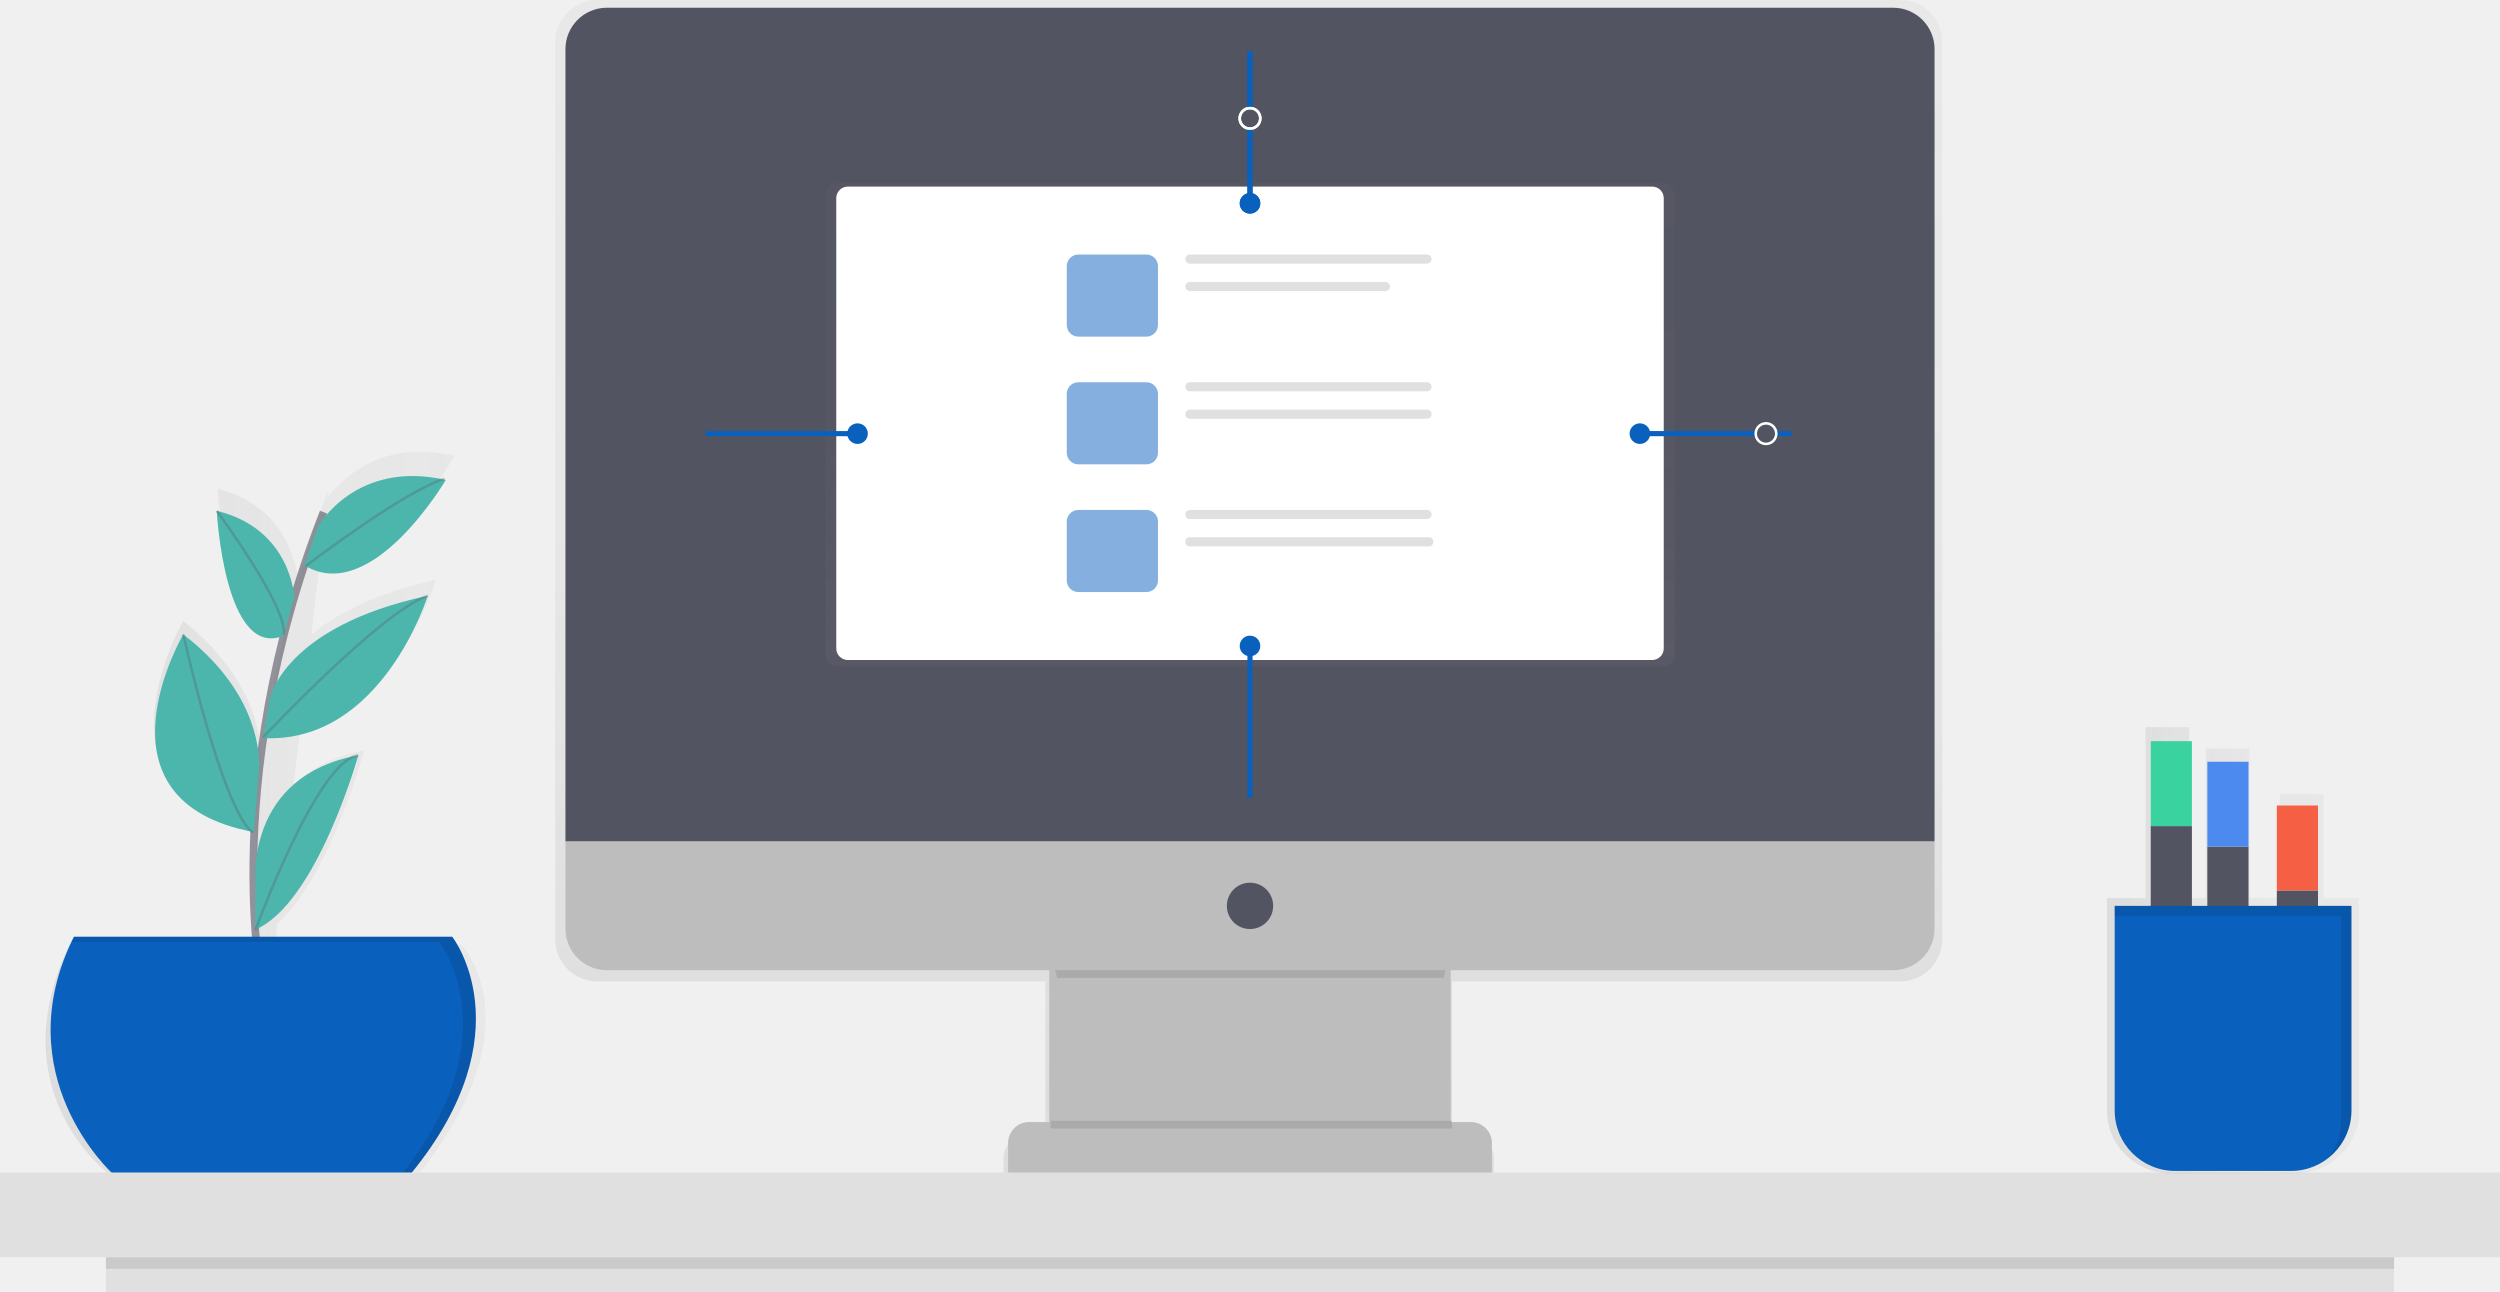
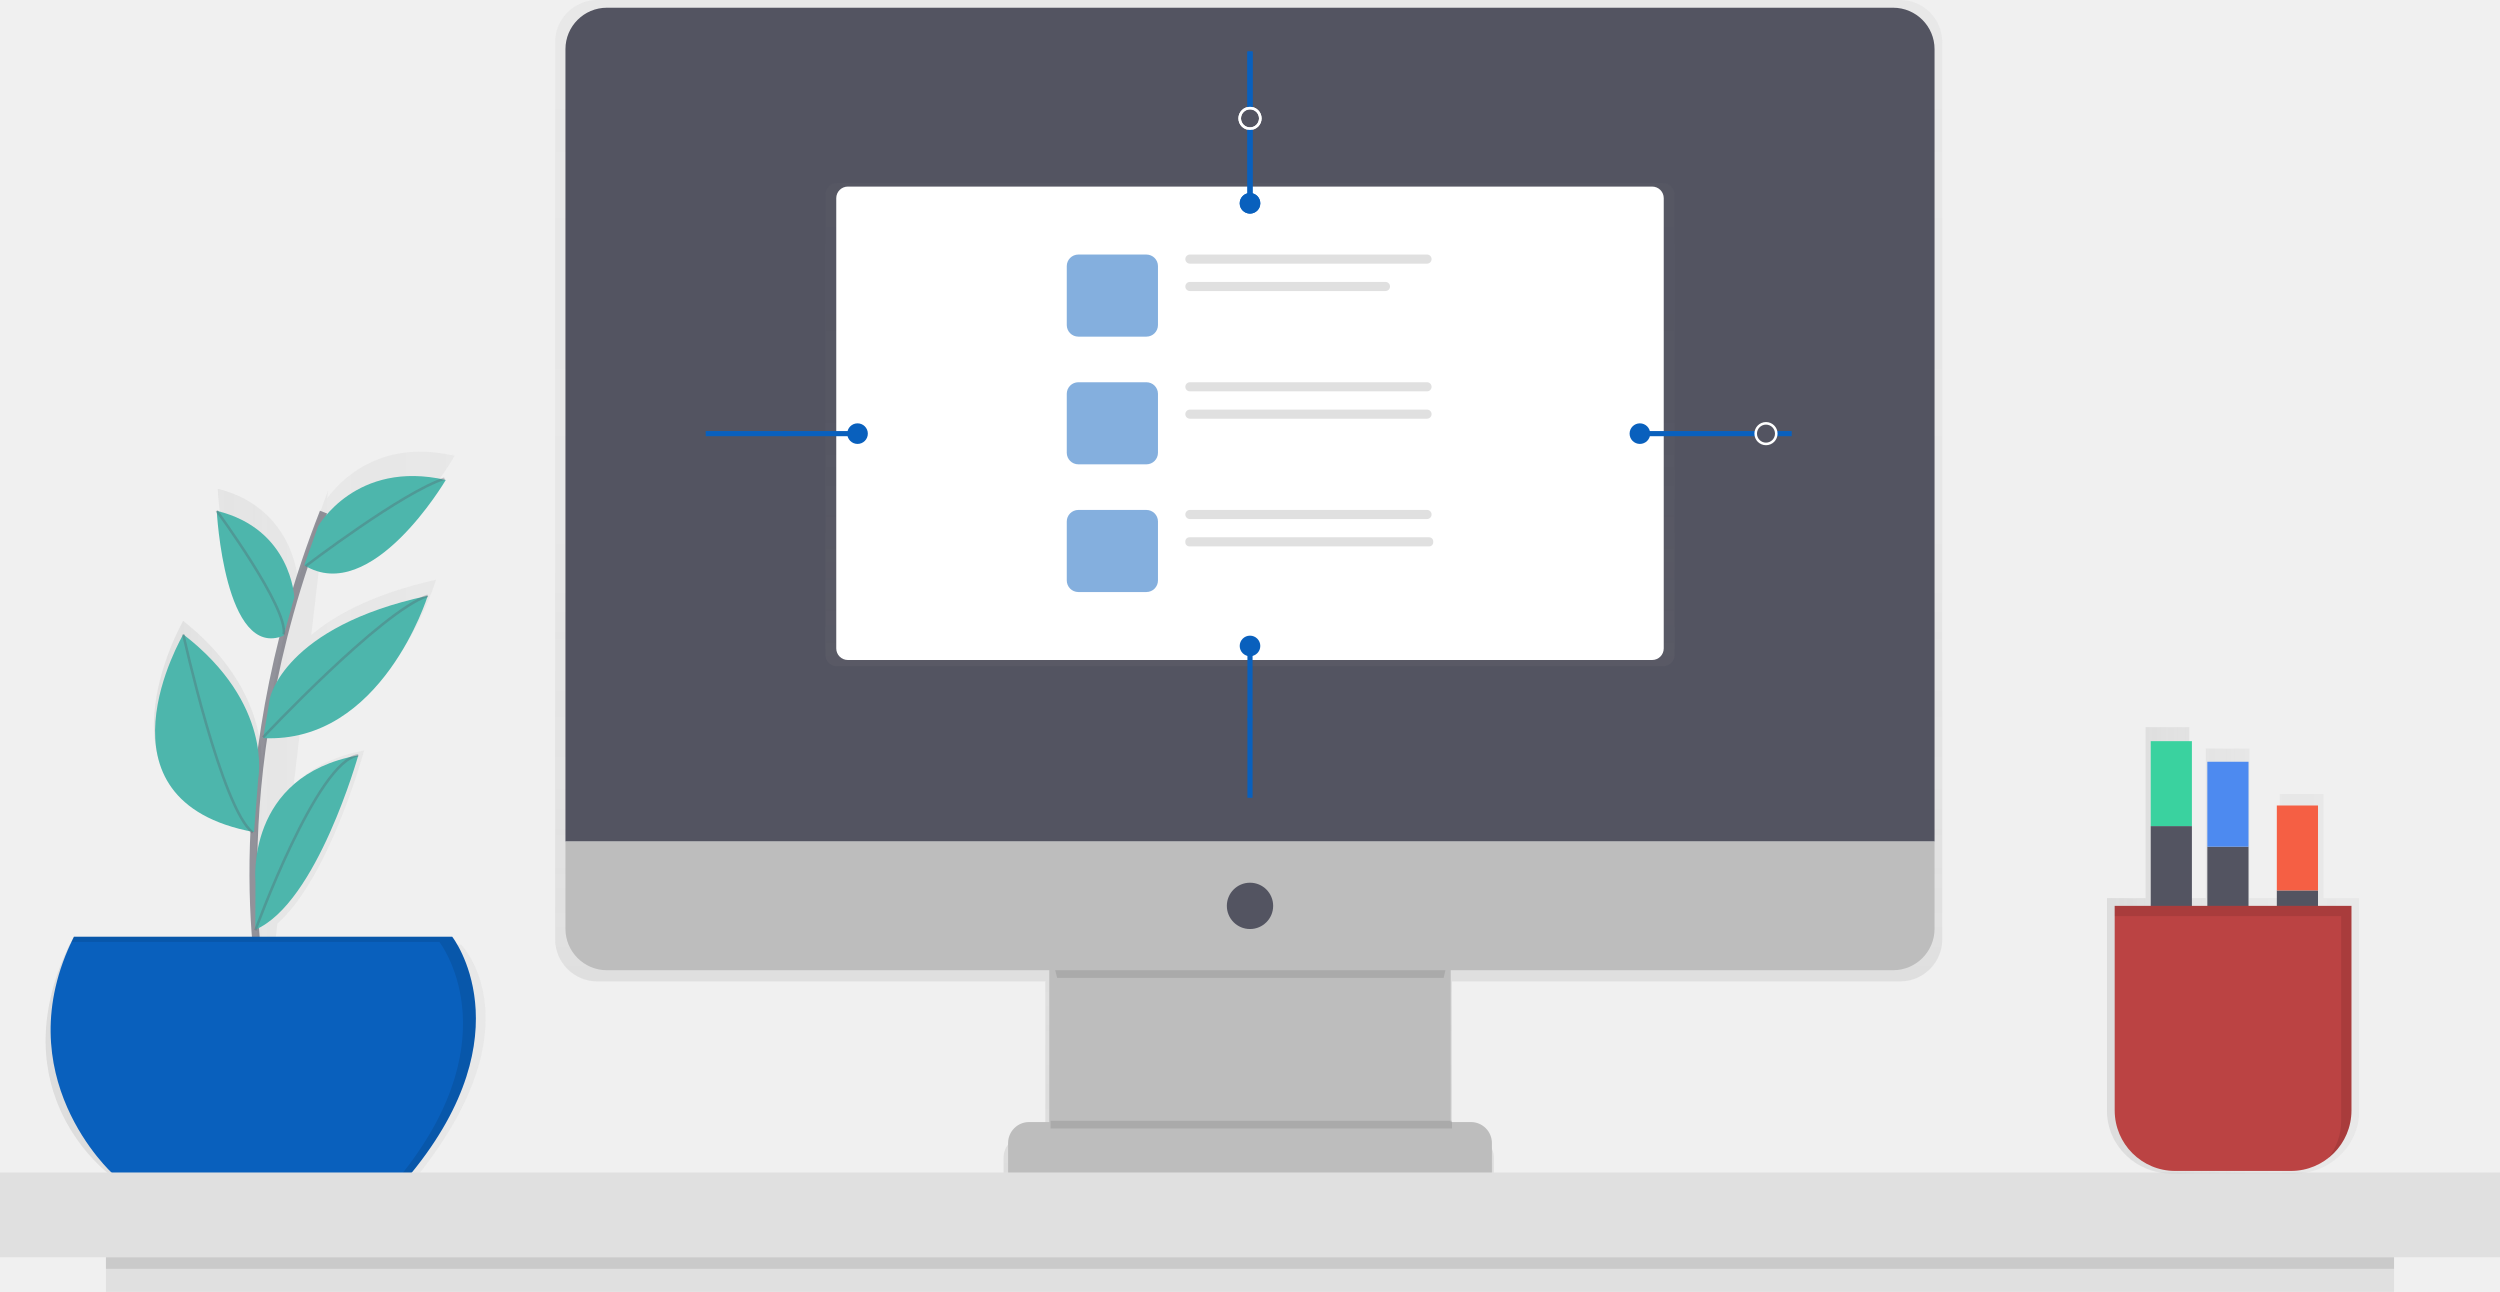
<svg xmlns="http://www.w3.org/2000/svg" xmlns:xlink="http://www.w3.org/1999/xlink" id="a622e68e-7a65-46e9-94a9-d455de519afc" data-name="Layer 1" width="971.44" height="502" viewBox="0 0 971.44 502">
  <defs>
    <linearGradient id="341b0e5e-a21f-44db-b85f-76180f33f0d3" x1="599.5" y1="668.05" x2="599.5" y2="199" gradientUnits="userSpaceOnUse">
      <stop offset="0" stop-color="gray" stop-opacity="0.25" />
      <stop offset="0.54" stop-color="gray" stop-opacity="0.12" />
      <stop offset="1" stop-color="gray" stop-opacity="0.1" />
    </linearGradient>
    <linearGradient id="9c19d1ba-0c1d-4cca-8c15-e6f3831a5e67" x1="485.72" y1="258.88" x2="485.72" y2="71.12" xlink:href="#341b0e5e-a21f-44db-b85f-76180f33f0d3" />
    <linearGradient id="fe76f7c7-2126-4e48-920d-21143a22d340" x1="132" y1="515" x2="303" y2="515" xlink:href="#341b0e5e-a21f-44db-b85f-76180f33f0d3" />
    <linearGradient id="2cf89a04-5a05-413b-983a-d2bc296cbb5e" x1="933" y1="568.28" x2="1031" y2="568.28" xlink:href="#341b0e5e-a21f-44db-b85f-76180f33f0d3" />
  </defs>
  <g opacity="0.7">
    <path d="M852.69,199H346.31A16.37,16.37,0,0,0,330,215.42V563.94a16.37,16.37,0,0,0,16.31,16.42H520.47v60.16h-7.94a8.3,8.3,0,0,0-8.27,8.33v12.07h16.21v7.14H678.53v-7.14h16.21V648.85a8.3,8.3,0,0,0-8.27-8.33H679V640h-.51V580.36H852.69A16.37,16.37,0,0,0,869,563.94V215.42A16.37,16.37,0,0,0,852.69,199Z" transform="translate(-114.28 -199)" fill="url(#341b0e5e-a21f-44db-b85f-76180f33f0d3)" />
  </g>
  <rect x="407.72" y="371" width="156" height="92" fill="#bdbdbd" />
  <g opacity="0.1">
    <path d="M525.07,579H675.24c1.81-7.87,3.26-13,3.26-13h-157S523.11,571.11,525.07,579Z" transform="translate(-114.28 -199)" />
  </g>
  <path d="M235.82,3h499.8a16.1,16.1,0,0,1,16.1,16.1V327a0,0,0,0,1,0,0h-532a0,0,0,0,1,0,0V19.1A16.1,16.1,0,0,1,235.82,3Z" fill="#535461" />
  <path d="M849.9,576H350.1A16.1,16.1,0,0,1,334,559.9V526H866v33.9A16.1,16.1,0,0,1,849.9,576Z" transform="translate(-114.28 -199)" fill="#bdbdbd" />
  <circle cx="485.72" cy="352" r="9" fill="#535461" />
  <path d="M399.89,436H571.55a8.17,8.17,0,0,1,8.17,8.17V456a0,0,0,0,1,0,0h-188a0,0,0,0,1,0,0V444.17A8.17,8.17,0,0,1,399.89,436Z" fill="#bdbdbd" />
  <g opacity="0.5">
    <rect x="320.72" y="71.12" width="330" height="187.76" rx="4.5" ry="4.5" fill="url(#9c19d1ba-0c1d-4cca-8c15-e6f3831a5e67)" />
  </g>
  <rect x="324.95" y="72.5" width="321.54" height="183.96" rx="4.5" ry="4.5" fill="#fff" />
  <g opacity="0.5">
    <rect x="414.52" y="98.91" width="35.44" height="31.9" rx="4.5" ry="4.5" fill="#0960bd" />
  </g>
  <rect x="460.59" y="98.91" width="95.69" height="3.54" rx="1.77" ry="1.77" fill="#e0e0e0" />
  <rect x="460.59" y="109.55" width="79.54" height="3.54" rx="1.77" ry="1.77" fill="#e0e0e0" />
  <g opacity="0.5">
    <rect x="414.52" y="148.53" width="35.44" height="31.9" rx="4.5" ry="4.5" fill="#0960bd" />
  </g>
  <rect x="460.59" y="148.53" width="95.69" height="3.54" rx="1.77" ry="1.77" fill="#e0e0e0" />
  <rect x="460.59" y="159.16" width="95.69" height="3.54" rx="1.77" ry="1.77" fill="#e0e0e0" />
  <g opacity="0.5">
    <rect x="414.52" y="198.15" width="35.44" height="31.9" rx="4.5" ry="4.5" fill="#0960bd" />
  </g>
  <rect x="460.59" y="198.15" width="95.69" height="3.54" rx="1.77" ry="1.77" fill="#e0e0e0" />
  <rect x="460.59" y="208.78" width="96.33" height="3.54" rx="1.59" ry="1.59" fill="#e0e0e0" />
  <line x1="485.72" y1="42" x2="485.72" y2="20" stroke="#0960bd" stroke-miterlimit="10" stroke-width="2" />
  <line x1="485.72" y1="79" x2="485.72" y2="50.13" stroke="#0960bd" stroke-miterlimit="10" stroke-width="2" />
  <circle cx="485.72" cy="79" r="4" fill="#0960bd" />
  <circle cx="485.72" cy="46" r="4" fill="none" stroke="#fff" stroke-miterlimit="10" />
  <line x1="485.72" y1="42" x2="485.72" y2="20" stroke="#0960bd" stroke-miterlimit="10" stroke-width="2" />
  <line x1="485.72" y1="79" x2="485.72" y2="50.13" stroke="#0960bd" stroke-miterlimit="10" stroke-width="2" />
  <circle cx="485.72" cy="79" r="4" fill="#0960bd" />
  <circle cx="485.72" cy="46" r="4" fill="none" stroke="#fff" stroke-miterlimit="10" />
  <line x1="485.72" y1="279" x2="485.72" y2="310" stroke="#0960bd" stroke-miterlimit="10" stroke-width="2" />
  <line x1="485.72" y1="251" x2="485.72" y2="279.87" stroke="#0960bd" stroke-miterlimit="10" stroke-width="2" />
  <circle cx="485.72" cy="251" r="4" fill="#0960bd" />
  <line x1="305.72" y1="168.5" x2="274.22" y2="168.5" stroke="#0960bd" stroke-miterlimit="10" stroke-width="2" />
  <line x1="333.22" y1="168.5" x2="304.35" y2="168.5" stroke="#0960bd" stroke-miterlimit="10" stroke-width="2" />
  <circle cx="333.22" cy="168.5" r="4" fill="#0960bd" />
  <g opacity="0.1">
    <rect x="408.22" y="435.5" width="156" height="3" />
  </g>
  <g opacity="0.7">
    <path d="M293.48,566.06H221.08l1-8.14c20.46-18.37,33.69-67.31,33.69-67.31a6.78,6.78,0,0,0-.87.18c-12,2.42-20.54,7.35-26.51,13.28l2.54-21.66c37.8-8.14,52.79-58.14,52.79-58.14-24.12,5.35-39.16,13.63-48.5,21.49l3.72-31.82c25.56,8.77,52-37.82,52-37.82l-1-.21.5-.32-.76.27c-28.25-6.09-43.35,10.06-48.25,16.77l.37-3.12q-1.12,3-2.18,5.88h0l0,.08q-3,8.13-5.49,16.06l0,0h0q-2.17,6.77-4.06,13.4l0-.06s-1.17-28.46-31.18-35.95c0,0,3.15,62.07,26.93,51.91h0c-2.2,9-4,17.66-5.56,26.07h0q-1.49,8.21-2.6,16l-.14.16.14-.12-.06.41v0h0q-1,7.07-1.7,13.78c.46-8.62-1.11-33.52-30.45-56.92,0,0-39,68.54,27.5,82,.15.13.3.26.44.38l-.1-.31.6.13.27-3.52a369.39,369.39,0,0,0,.23,44.1h0c.07,1,.14,2,.21,2.95H141.37c-27.94,57.79,15.52,89.46,15.52,89.46h120C323.49,596.66,293.48,566.06,293.48,566.06Zm-78-65.68h0v0Z" transform="translate(-114.28 -199)" fill="url(#fe76f7c7-2126-4e48-920d-21143a22d340)" />
  </g>
  <path d="M217,588s-19-83,23-190" transform="translate(-114.28 -199)" fill="none" stroke="#535461" stroke-miterlimit="10" stroke-width="3" opacity="0.6" />
  <path d="M143,563H290s29,37-16,92H158S116,617,143,563Z" transform="translate(-114.28 -199)" fill="#0960bd" />
  <path d="M237.89,403.5s14.61-26,49.61-18c0,0-28.93,49.26-55,33.13Z" transform="translate(-114.28 -199)" fill="#4db6ac" />
  <path d="M228.63,431.09S227.5,404.5,198.5,397.5c0,0,3,58,26,48.5Z" transform="translate(-114.28 -199)" fill="#4db6ac" />
  <path d="M219.15,470.36s5.35-27.86,61.35-39.86c0,0-17.86,57.62-63.93,55.31Z" transform="translate(-114.28 -199)" fill="#4db6ac" />
  <path d="M214.61,501.63s5.89-29.13-29.11-56.13c0,0-38,64.67,27.48,76.83Z" transform="translate(-114.28 -199)" fill="#4db6ac" />
  <path d="M213.56,541.67S209.5,500.5,253.5,492.5c0,0-16.07,57.49-40,67.74Z" transform="translate(-114.28 -199)" fill="#4db6ac" />
  <path d="M233,419s38-29,54-34" transform="translate(-114.28 -199)" fill="none" stroke="#535461" stroke-miterlimit="10" opacity="0.3" />
  <path d="M216.5,485.5s46-49,64-55" transform="translate(-114.28 -199)" fill="none" stroke="#535461" stroke-miterlimit="10" opacity="0.3" />
  <path d="M198.5,397.5s28,38,26,48" transform="translate(-114.28 -199)" fill="none" stroke="#535461" stroke-miterlimit="10" opacity="0.3" />
  <path d="M185.5,445.5s15,68,27,77" transform="translate(-114.28 -199)" fill="none" stroke="#535461" stroke-miterlimit="10" opacity="0.3" />
  <path d="M213.5,560.5s24-66,40-68" transform="translate(-114.28 -199)" fill="none" stroke="#535461" stroke-miterlimit="10" opacity="0.3" />
  <g opacity="0.1">
    <path d="M290,563H143c-.33.67-.65,1.34-1,2H285s28.29,36.11-14.4,90H274C319,600,290,563,290,563Z" transform="translate(-114.28 -199)" />
  </g>
  <rect y="455.6" width="971.44" height="32.93" fill="#e0e0e0" />
  <rect x="41.16" y="488.53" width="889.11" height="13.47" fill="#e0e0e0" />
  <rect x="41.16" y="488.53" width="889.11" height="4.49" opacity="0.1" />
  <line x1="690.22" y1="168.5" x2="696.22" y2="168.5" stroke="#0960bd" stroke-miterlimit="10" stroke-width="2" />
  <line x1="637.22" y1="168.5" x2="682.1" y2="168.5" stroke="#0960bd" stroke-miterlimit="10" stroke-width="2" />
  <circle cx="637.22" cy="168.5" r="4" fill="#0960bd" />
  <circle cx="686.22" cy="168.5" r="4" fill="none" stroke="#fff" stroke-miterlimit="10" />
  <g opacity="0.7">
    <path d="M1027,643.88l.1-.15q.31-.48.61-1l.11-.19q.29-.49.55-1l.09-.17c.2-.39.39-.78.56-1.19h0a23.79,23.79,0,0,0,.94-2.51l.1-.33c.09-.31.18-.62.26-.93l.1-.44q.1-.42.18-.85c0-.16.06-.32.09-.48s.09-.56.13-.85,0-.33.06-.49.06-.61.08-.92c0-.14,0-.29,0-.43,0-.45,0-.91,0-1.36V548h-13.85V507.52h-17V548H988.39V489.86h-17V548H965V481.55h-17V548H933V630.6c0,13.48,11.21,24.4,25,24.4H1006a25.19,25.19,0,0,0,20.24-10.06l0,0Q1026.61,644.41,1027,643.88Z" transform="translate(-114.28 -199)" fill="url(#2cf89a04-5a05-413b-983a-d2bc296cbb5e)" />
  </g>
  <rect x="835.72" y="321" width="16" height="100" fill="#535461" />
  <rect x="835.72" y="288" width="16" height="33" fill="#3ad29f" />
  <rect x="857.72" y="329" width="16" height="100" fill="#535461" />
  <rect x="857.72" y="296" width="16" height="33" fill="#4d8af0" />
  <rect x="884.72" y="346" width="16" height="100" fill="#535461" />
  <rect x="884.72" y="313" width="16" height="33" fill="#f55f44" />
-   <path d="M821.72,352h92a0,0,0,0,1,0,0v79.5a23.5,23.5,0,0,1-23.5,23.5h-45a23.5,23.5,0,0,1-23.5-23.5V352A0,0,0,0,1,821.72,352Z" fill="#0960bd" />
+   <path d="M821.72,352h92a0,0,0,0,1,0,0v79.5a23.5,23.5,0,0,1-23.5,23.5h-45a23.5,23.5,0,0,1-23.5-23.5V352A0,0,0,0,1,821.72,352Z" fill="#BB4343" />
  <g opacity="0.1">
    <path d="M936,551v4h88v79.5a23.39,23.39,0,0,1-5,14.49,23.45,23.45,0,0,0,9-18.49V551Z" transform="translate(-114.28 -199)" />
  </g>
</svg>
